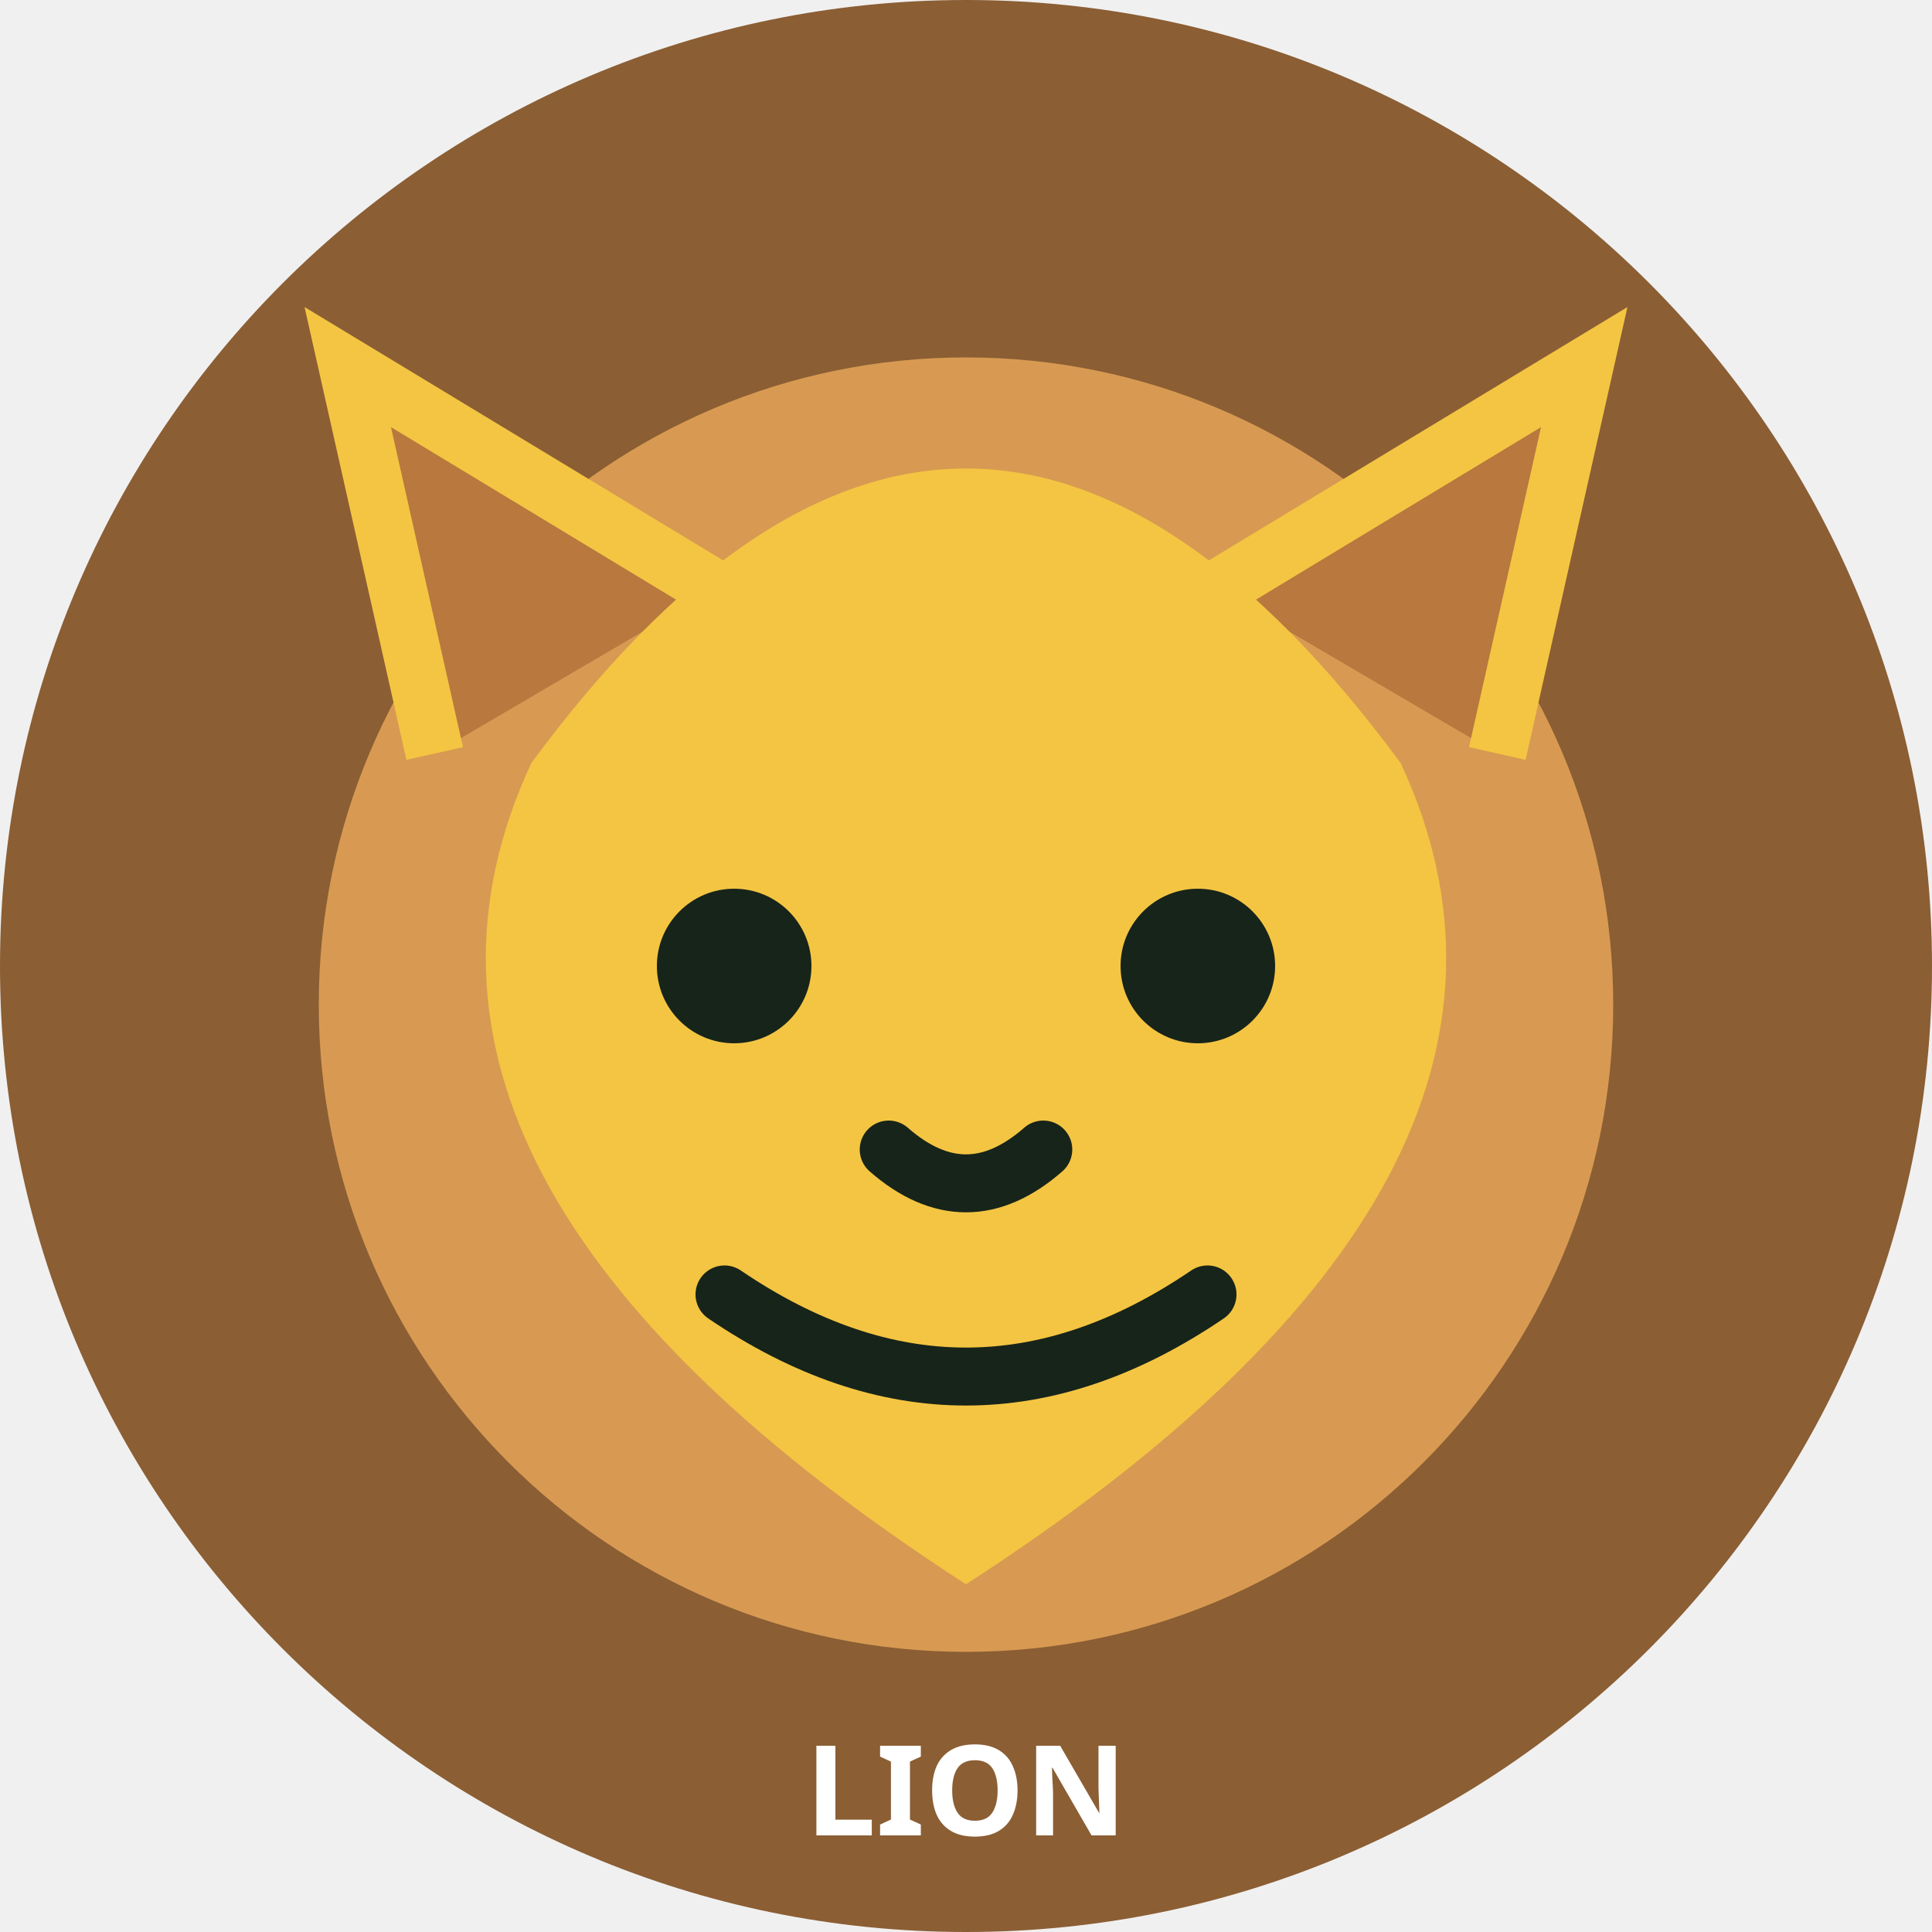
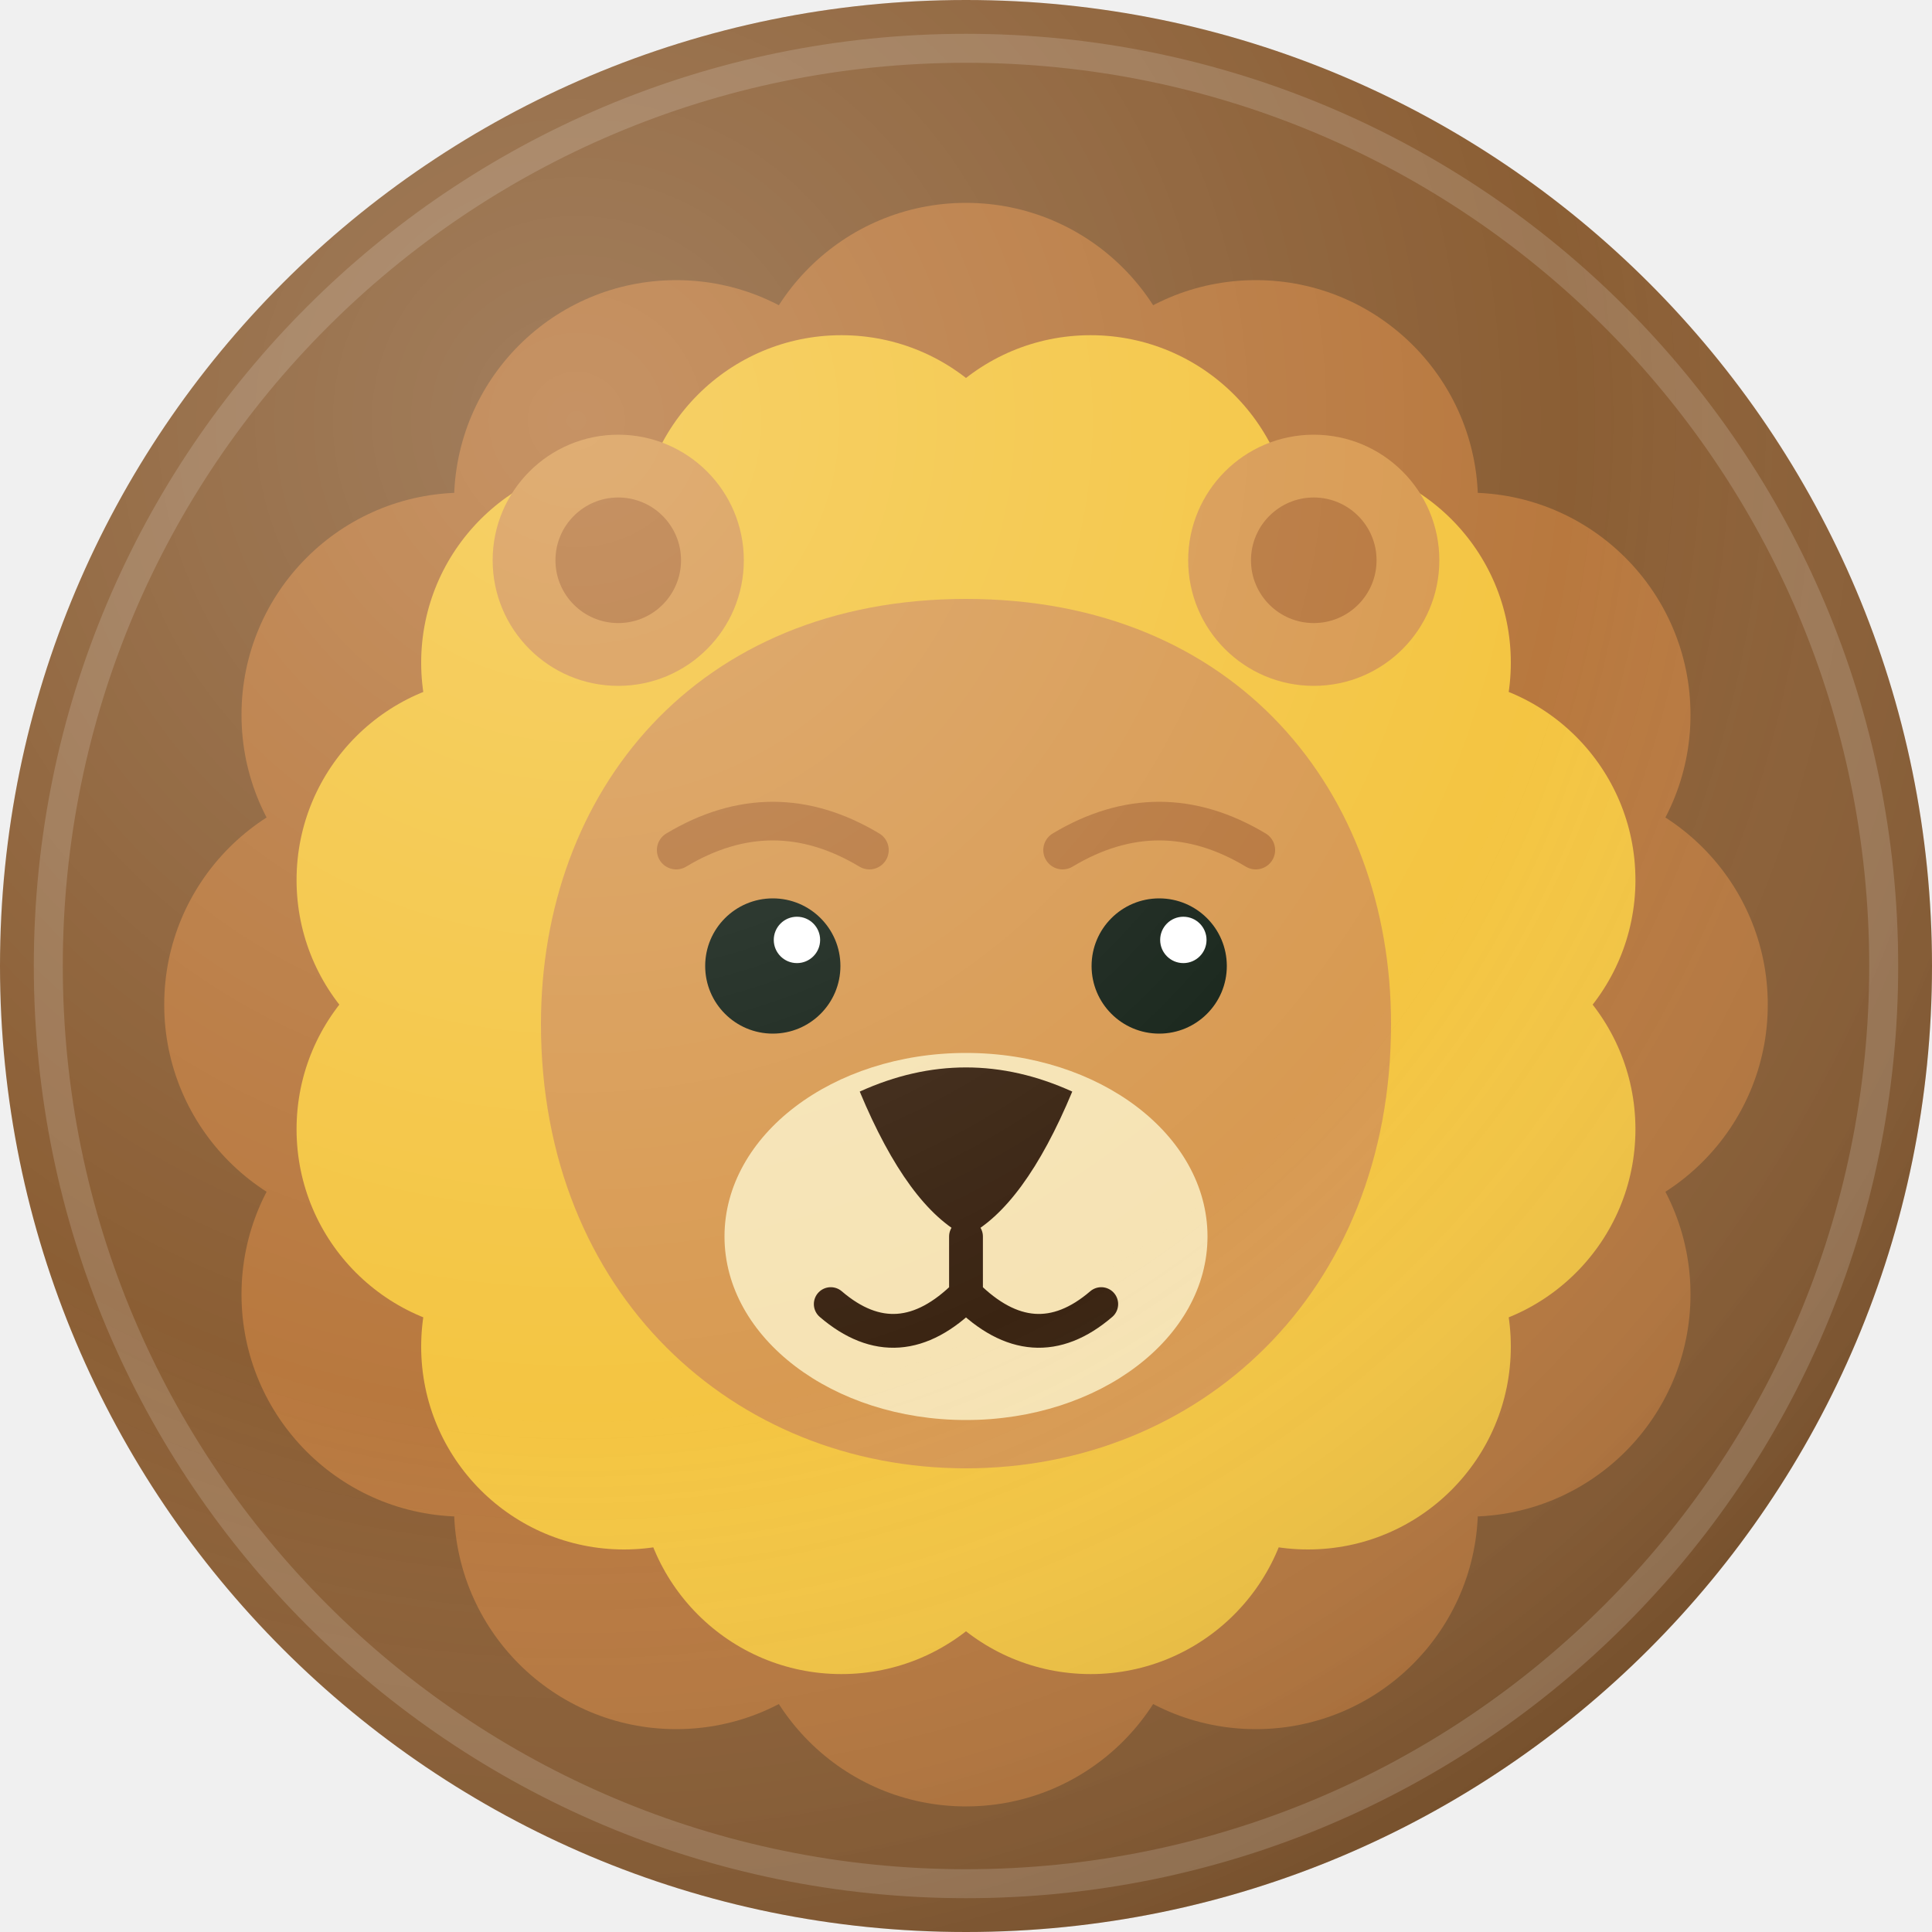
- <svg xmlns="http://www.w3.org/2000/svg" viewBox="0 0 200 200">
-   <rect width="200" height="200" rx="100" fill="#8b5e34" />
-   <circle cx="100" cy="104" r="67" fill="#d89a52" />
-   <path d="M45 78L36 38l38 23M155 78l9-40-38 23" fill="#b8783e" stroke="#f4c542" stroke-width="6" />
-   <path d="M55 79Q100 18 145 79Q165 122 100 164Q35 122 55 79Z" fill="#f4c542" />
-   <circle cx="76" cy="100" r="8" fill="#17241a" />
-   <circle cx="124" cy="100" r="8" fill="#17241a" />
-   <path d="M92 119Q100 126 108 119M75 134Q100 151 125 134" fill="none" stroke="#17241a" stroke-width="6" stroke-linecap="round" />
-   <text x="100" y="190" text-anchor="middle" font-family="sans-serif" font-size="13" font-weight="bold" fill="#fff">LION</text>
+ <svg xmlns="http://www.w3.org/2000/svg" viewBox="0 0 200 200" role="img" aria-label="Lion">
+   <defs>
+     <clipPath id="c">
+       <circle cx="100" cy="100" r="100" />
+     </clipPath>
+     <radialGradient id="g" cx=".3" cy=".22" r=".85">
+       <stop offset="0" stop-color="#fff" stop-opacity=".2" />
+       <stop offset=".6" stop-color="#fff" stop-opacity="0" />
+       <stop offset="1" stop-color="#000" stop-opacity=".16" />
+     </radialGradient>
+   </defs>
+   <g clip-path="url(#c)">
+     <circle cx="100" cy="100" r="100" fill="#8b5e34" />
+     <g fill="#b8783e">
+       <circle cx="100" cy="104" r="62" />
+       <circle cx="160.0" cy="104.0" r="23" />
+       <circle cx="152.0" cy="134.0" r="23" />
+       <circle cx="130.0" cy="156.0" r="23" />
+       <circle cx="100.0" cy="164.0" r="23" />
+       <circle cx="70.0" cy="156.0" r="23" />
+       <circle cx="48.0" cy="134.0" r="23" />
+       <circle cx="40.0" cy="104.0" r="23" />
+       <circle cx="48.0" cy="74.0" r="23" />
+       <circle cx="70.0" cy="52.0" r="23" />
+       <circle cx="100.0" cy="44.0" r="23" />
+       <circle cx="130.0" cy="52.0" r="23" />
+       <circle cx="152.0" cy="74.0" r="23" />
+     </g>
+     <g fill="#f4c542">
+       <circle cx="100" cy="104" r="54" />
+       <circle cx="148.3" cy="116.9" r="21" />
+       <circle cx="135.4" cy="139.4" r="21" />
+       <circle cx="112.9" cy="152.3" r="21" />
+       <circle cx="87.1" cy="152.3" r="21" />
+       <circle cx="64.6" cy="139.4" r="21" />
+       <circle cx="51.7" cy="116.9" r="21" />
+       <circle cx="51.7" cy="91.1" r="21" />
+       <circle cx="64.6" cy="68.6" r="21" />
+       <circle cx="87.1" cy="55.7" r="21" />
+       <circle cx="112.9" cy="55.7" r="21" />
+       <circle cx="135.4" cy="68.6" r="21" />
+       <circle cx="148.3" cy="91.1" r="21" />
+     </g>
+     <circle cx="64" cy="58" r="13" fill="#d89a52" />
+     <circle cx="64" cy="58" r="6.5" fill="#b8783e" />
+     <circle cx="136" cy="58" r="13" fill="#d89a52" />
+     <circle cx="136" cy="58" r="6.5" fill="#b8783e" />
+     <path d="M100 62C128 62 144 82 144 106C144 134 124 152 100 152C76 152 56 134 56 106C56 82 72 62 100 62Z" fill="#d89a52" />
+     <ellipse cx="100" cy="128" rx="25" ry="19" fill="#f6e3b4" />
+     <circle cx="80" cy="100" r="7" fill="#17241a" />
+     <circle cx="82.5" cy="97.3" r="2.4" fill="#fff" />
+     <circle cx="120" cy="100" r="7" fill="#17241a" />
+     <circle cx="122.5" cy="97.3" r="2.4" fill="#fff" />
+     <path d="M70 88Q80 82 90 88M110 88Q120 82 130 88" fill="none" stroke="#b8783e" stroke-width="4" stroke-linecap="round" />
+     <path d="M89 113Q100 108 111 113Q106 125 100 128Q94 125 89 113Z" fill="#3a2412" />
+     <path d="M100 128V134M100 134Q93 141 86 135M100 134Q107 141 114 135" fill="none" stroke="#3a2412" stroke-width="3.5" stroke-linecap="round" stroke-linejoin="round" />
+     <circle cx="100" cy="100" r="100" fill="url(#g)" />
+   </g>
+   <circle cx="100" cy="100" r="95" fill="none" stroke="#fff" stroke-opacity=".16" stroke-width="3" />
</svg>
